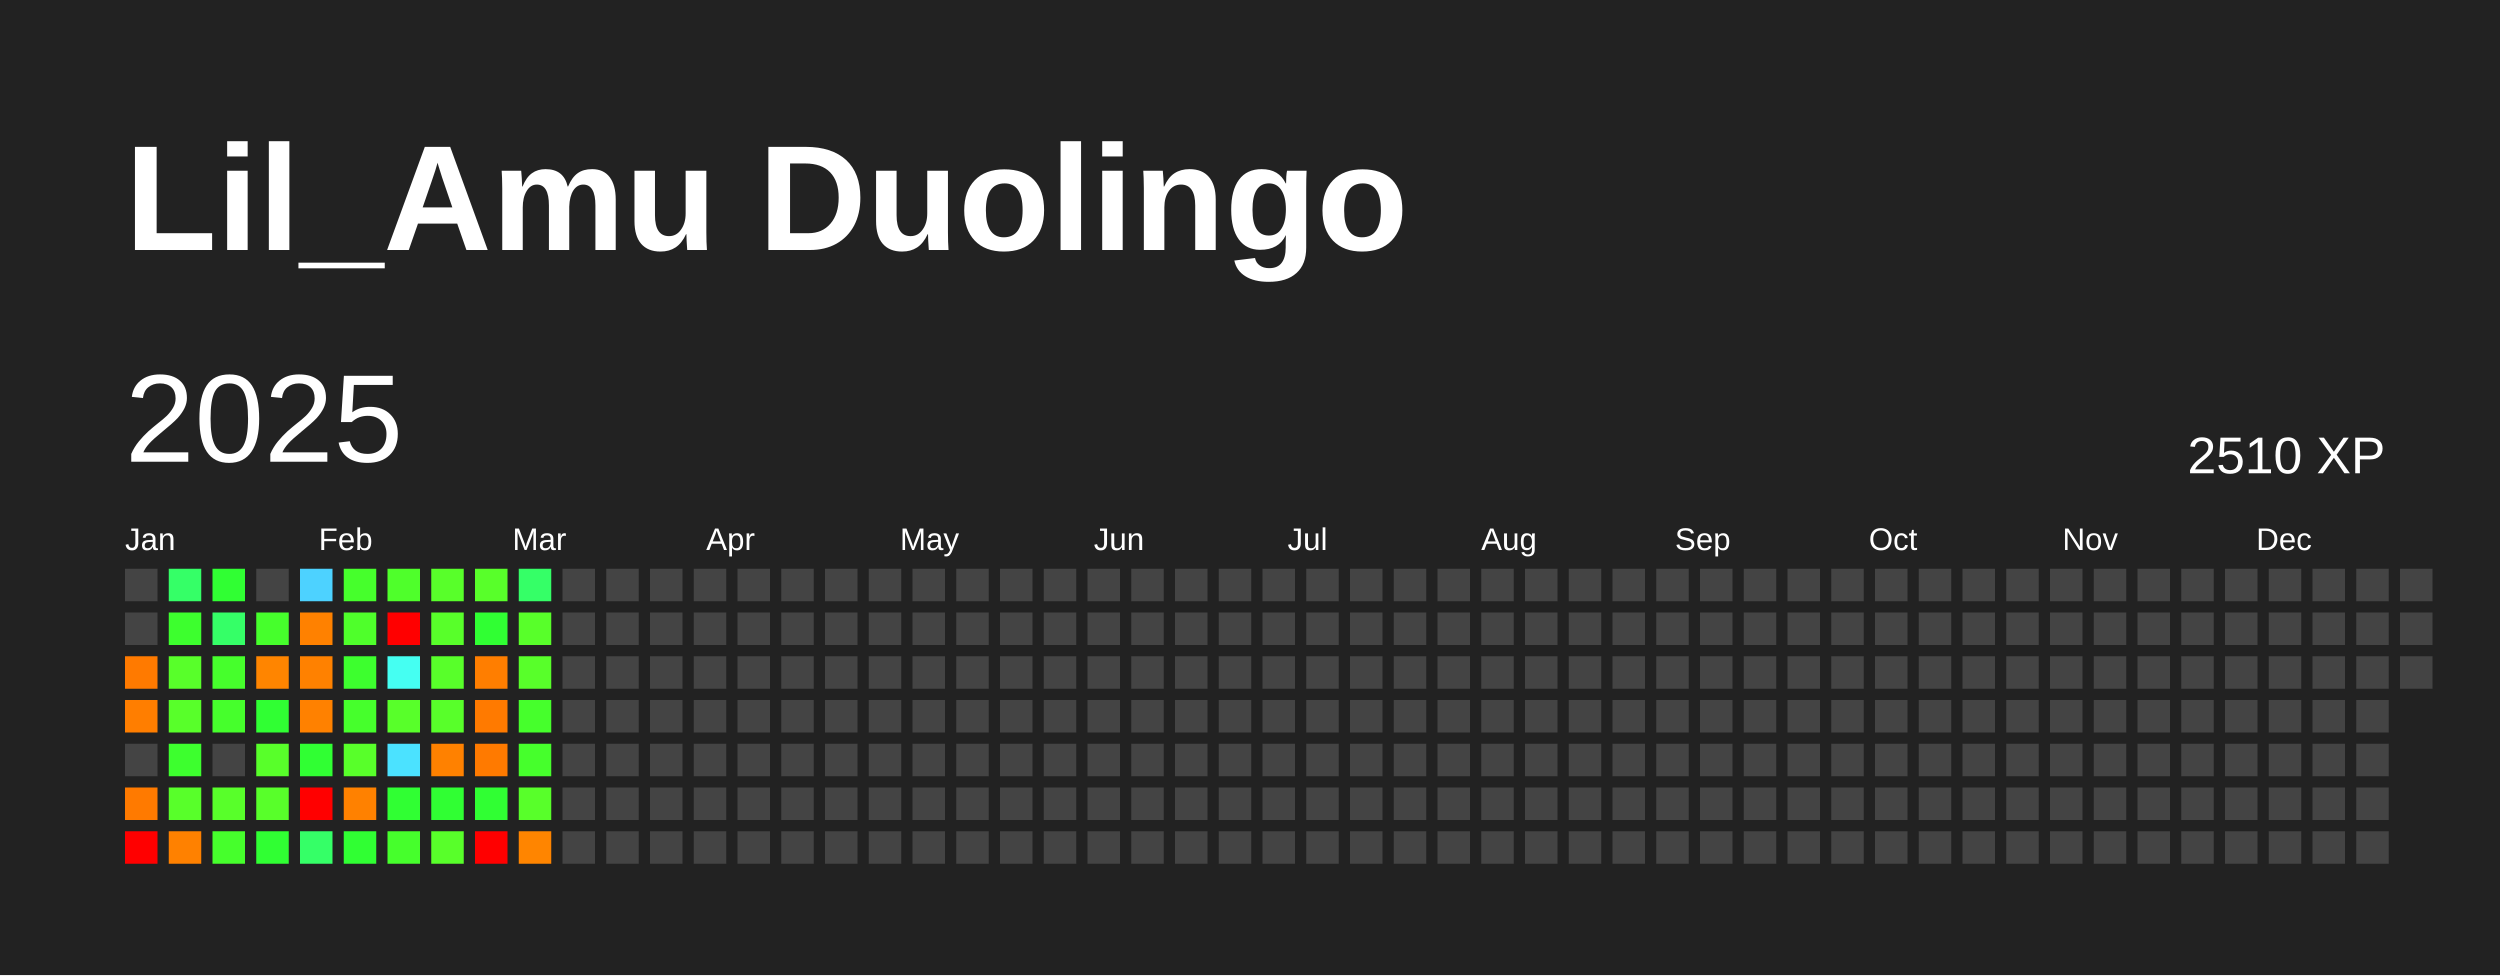
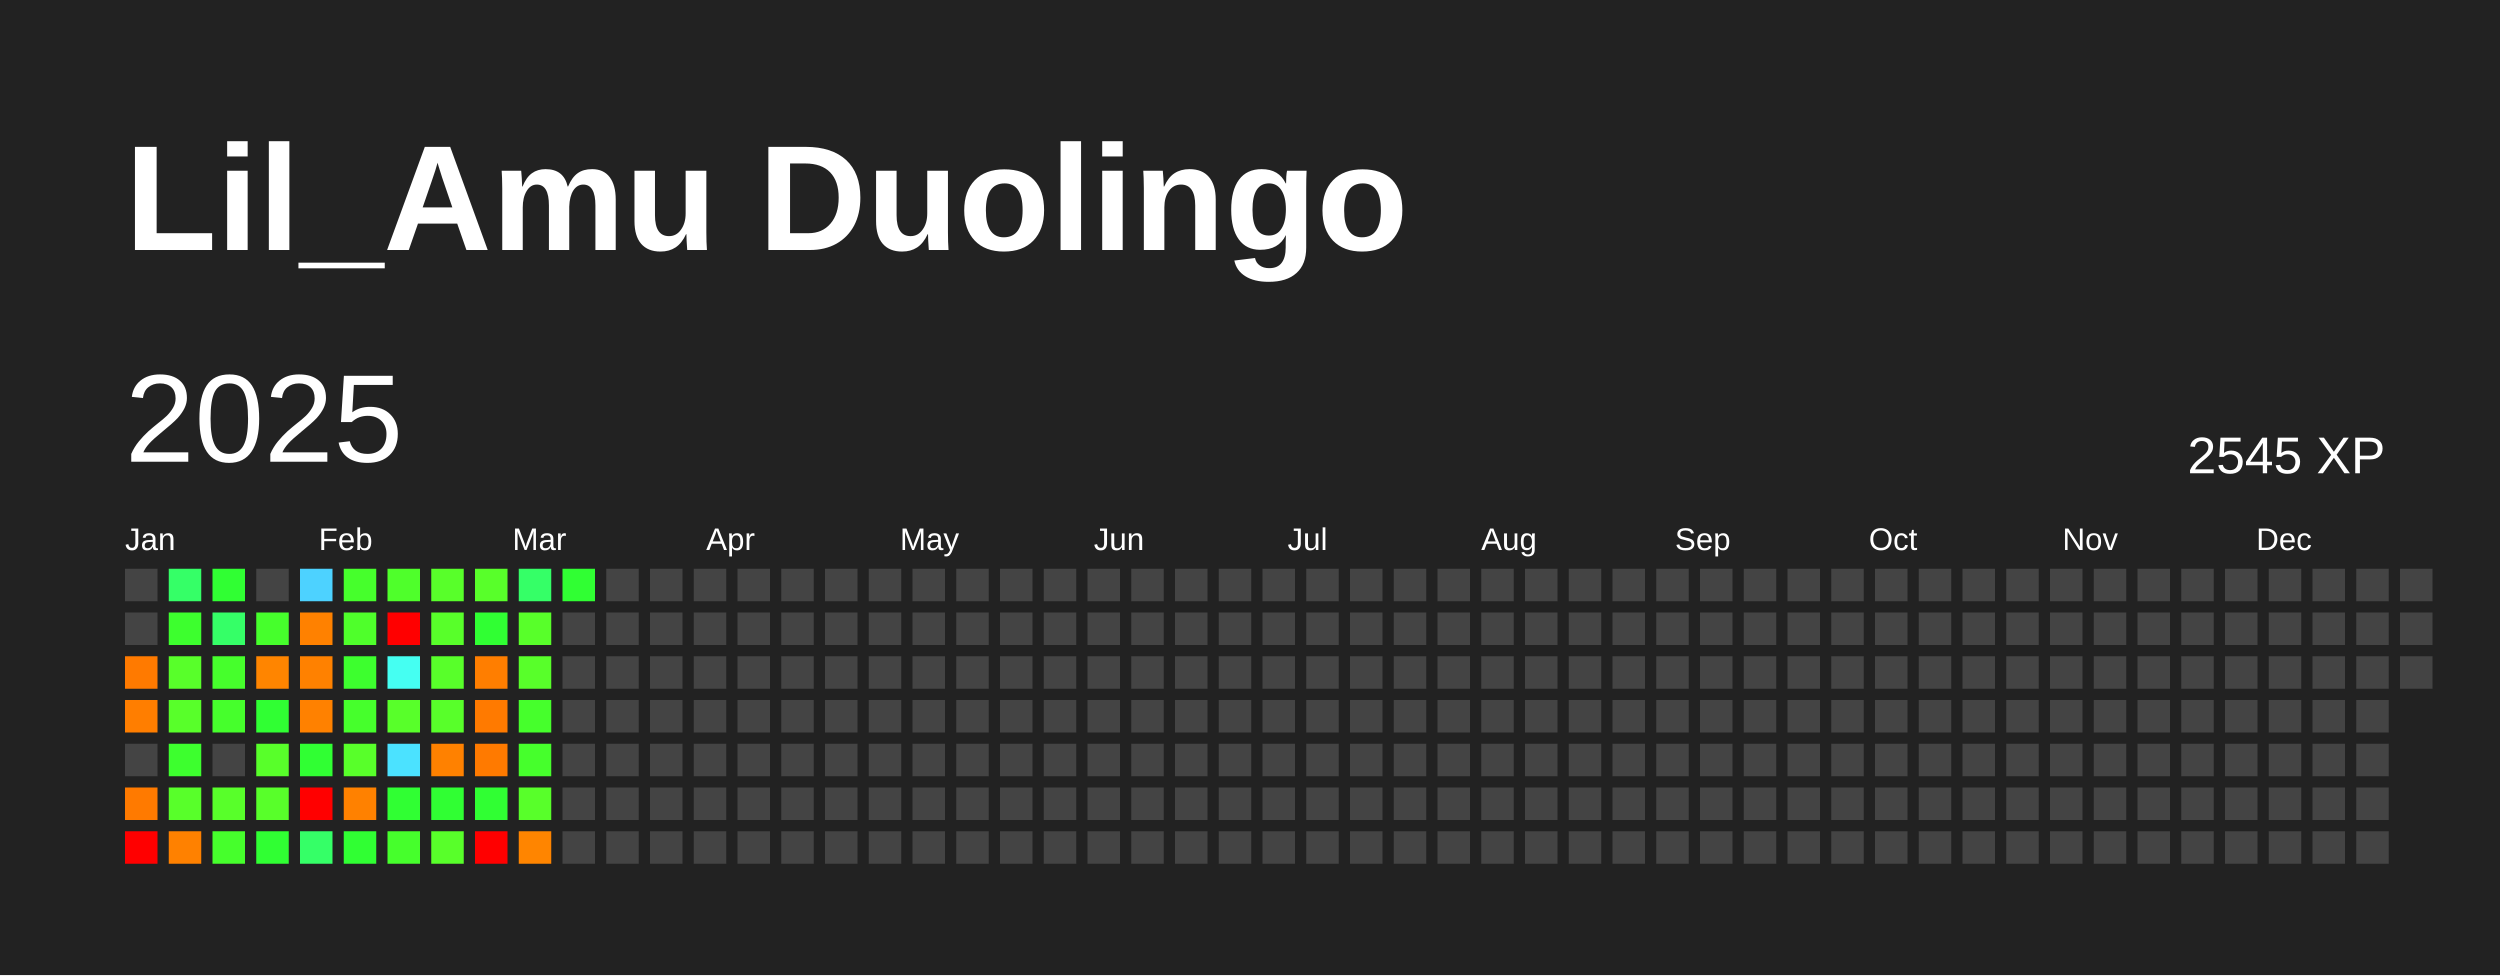
<svg xmlns="http://www.w3.org/2000/svg" baseProfile="full" height="78mm" version="1.1" viewBox="0,0,200,78" width="200mm">
  <defs />
  <rect fill="#222222" height="78" width="200" x="0" y="0" />
  <text fill="#FFFFFF" style="font-size:12px; font-family:Arial; font-weight:bold;" x="10" y="20">Lil_Amu Duolingo</text>
  <text dominant-baseline="hanging" fill="#FFFFFF" style="font-size:10.0px; font-family:Arial;" x="10" y="30">2025</text>
-   <text dominant-baseline="hanging" fill="#FFFFFF" style="font-size:4.125px; font-family:Arial;" x="175" y="35">2510 XP</text>
+   <text dominant-baseline="hanging" fill="#FFFFFF" style="font-size:4.125px; font-family:Arial;" x="175" y="35">2545 XP</text>
  <text fill="#FFFFFF" style="font-size:2.5px; font-family:Arial" x="10.0" y="44">Jan</text>
  <text fill="#FFFFFF" style="font-size:2.5px; font-family:Arial" x="25.5" y="44">Feb</text>
  <text fill="#FFFFFF" style="font-size:2.5px; font-family:Arial" x="41.0" y="44">Mar</text>
  <text fill="#FFFFFF" style="font-size:2.5px; font-family:Arial" x="56.5" y="44">Apr</text>
  <text fill="#FFFFFF" style="font-size:2.5px; font-family:Arial" x="72.0" y="44">May</text>
  <text fill="#FFFFFF" style="font-size:2.5px; font-family:Arial" x="87.5" y="44">Jun</text>
  <text fill="#FFFFFF" style="font-size:2.5px; font-family:Arial" x="103.0" y="44">Jul</text>
  <text fill="#FFFFFF" style="font-size:2.5px; font-family:Arial" x="118.5" y="44">Aug</text>
  <text fill="#FFFFFF" style="font-size:2.5px; font-family:Arial" x="134.0" y="44">Sep</text>
  <text fill="#FFFFFF" style="font-size:2.5px; font-family:Arial" x="149.5" y="44">Oct</text>
  <text fill="#FFFFFF" style="font-size:2.5px; font-family:Arial" x="165.0" y="44">Nov</text>
  <text fill="#FFFFFF" style="font-size:2.5px; font-family:Arial" x="180.5" y="44">Dec</text>
  <rect fill="#444444" height="2.6" width="2.6" x="10.0" y="45.5" />
  <rect fill="#444444" height="2.6" width="2.6" x="10.0" y="49.0" />
  <rect fill="#ff7a00" height="2.6" width="2.6" x="10.0" y="52.5" />
  <rect fill="#ff7e00" height="2.6" width="2.6" x="10.0" y="56.0" />
  <rect fill="#444444" height="2.6" width="2.6" x="10.0" y="59.5" />
  <rect fill="#ff7a00" height="2.6" width="2.6" x="10.0" y="63.0" />
  <rect fill="red" height="2.6" width="2.6" x="10.0" y="66.5" />
  <rect fill="#35ff67" height="2.6" width="2.6" x="13.5" y="45.5" />
  <rect fill="#3dff2e" height="2.6" width="2.6" x="13.5" y="49.0" />
  <rect fill="#58ff2a" height="2.6" width="2.6" x="13.5" y="52.5" />
  <rect fill="#58ff2a" height="2.6" width="2.6" x="13.5" y="56.0" />
  <rect fill="#3dff2e" height="2.6" width="2.6" x="13.5" y="59.5" />
  <rect fill="#58ff2a" height="2.6" width="2.6" x="13.5" y="63.0" />
  <rect fill="#ff8100" height="2.6" width="2.6" x="13.5" y="66.5" />
  <rect fill="#30ff33" height="2.6" width="2.6" x="17.0" y="45.5" />
  <rect fill="#35ff67" height="2.6" width="2.6" x="17.0" y="49.0" />
  <rect fill="#46ff2c" height="2.6" width="2.6" x="17.0" y="52.5" />
  <rect fill="#46ff2c" height="2.6" width="2.6" x="17.0" y="56.0" />
  <rect fill="#444444" height="2.6" width="2.6" x="17.0" y="59.5" />
  <rect fill="#58ff2a" height="2.6" width="2.6" x="17.0" y="63.0" />
  <rect fill="#46ff2c" height="2.6" width="2.6" x="17.0" y="66.5" />
  <rect fill="#444444" height="2.6" width="2.6" x="20.5" y="45.5" />
  <rect fill="#46ff2c" height="2.6" width="2.6" x="20.5" y="49.0" />
  <rect fill="#ff8500" height="2.6" width="2.6" x="20.5" y="52.5" />
  <rect fill="#30ff33" height="2.6" width="2.6" x="20.5" y="56.0" />
  <rect fill="#58ff2a" height="2.6" width="2.6" x="20.5" y="59.5" />
  <rect fill="#58ff2a" height="2.6" width="2.6" x="20.5" y="63.0" />
  <rect fill="#30ff33" height="2.6" width="2.6" x="20.5" y="66.5" />
  <rect fill="#4dd2ff" height="2.6" width="2.6" x="24.0" y="45.5" />
  <rect fill="#ff8100" height="2.6" width="2.6" x="24.0" y="49.0" />
  <rect fill="#ff8100" height="2.6" width="2.6" x="24.0" y="52.5" />
  <rect fill="#ff8100" height="2.6" width="2.6" x="24.0" y="56.0" />
  <rect fill="#30ff33" height="2.6" width="2.6" x="24.0" y="59.5" />
  <rect fill="red" height="2.6" width="2.6" x="24.0" y="63.0" />
  <rect fill="#35ff67" height="2.6" width="2.6" x="24.0" y="66.5" />
  <rect fill="#46ff2c" height="2.6" width="2.6" x="27.5" y="45.5" />
  <rect fill="#4fff2b" height="2.6" width="2.6" x="27.5" y="49.0" />
  <rect fill="#3dff2e" height="2.6" width="2.6" x="27.5" y="52.5" />
  <rect fill="#46ff2c" height="2.6" width="2.6" x="27.5" y="56.0" />
  <rect fill="#58ff2a" height="2.6" width="2.6" x="27.5" y="59.5" />
  <rect fill="#ff8100" height="2.6" width="2.6" x="27.5" y="63.0" />
  <rect fill="#30ff33" height="2.6" width="2.6" x="27.5" y="66.5" />
  <rect fill="#4fff2b" height="2.6" width="2.6" x="31.0" y="45.5" />
  <rect fill="red" height="2.6" width="2.6" x="31.0" y="49.0" />
  <rect fill="#45fff2" height="2.6" width="2.6" x="31.0" y="52.5" />
  <rect fill="#58ff2a" height="2.6" width="2.6" x="31.0" y="56.0" />
  <rect fill="#4be2ff" height="2.6" width="2.6" x="31.0" y="59.5" />
  <rect fill="#30ff33" height="2.6" width="2.6" x="31.0" y="63.0" />
  <rect fill="#46ff2c" height="2.6" width="2.6" x="31.0" y="66.5" />
  <rect fill="#58ff2a" height="2.6" width="2.6" x="34.5" y="45.5" />
  <rect fill="#58ff2a" height="2.6" width="2.6" x="34.5" y="49.0" />
  <rect fill="#58ff2a" height="2.6" width="2.6" x="34.5" y="52.5" />
  <rect fill="#58ff2a" height="2.6" width="2.6" x="34.5" y="56.0" />
  <rect fill="#ff8100" height="2.6" width="2.6" x="34.5" y="59.5" />
  <rect fill="#30ff33" height="2.6" width="2.6" x="34.5" y="63.0" />
  <rect fill="#58ff2a" height="2.6" width="2.6" x="34.5" y="66.5" />
  <rect fill="#58ff2a" height="2.6" width="2.6" x="38.0" y="45.5" />
  <rect fill="#30ff33" height="2.6" width="2.6" x="38.0" y="49.0" />
  <rect fill="#ff7e00" height="2.6" width="2.6" x="38.0" y="52.5" />
  <rect fill="#ff7a00" height="2.6" width="2.6" x="38.0" y="56.0" />
  <rect fill="#ff7a00" height="2.6" width="2.6" x="38.0" y="59.5" />
  <rect fill="#30ff33" height="2.6" width="2.6" x="38.0" y="63.0" />
  <rect fill="red" height="2.6" width="2.6" x="38.0" y="66.5" />
  <rect fill="#35ff67" height="2.6" width="2.6" x="41.5" y="45.5" />
  <rect fill="#58ff2a" height="2.6" width="2.6" x="41.5" y="49.0" />
  <rect fill="#58ff2a" height="2.6" width="2.6" x="41.5" y="52.5" />
  <rect fill="#46ff2c" height="2.6" width="2.6" x="41.5" y="56.0" />
  <rect fill="#46ff2c" height="2.6" width="2.6" x="41.5" y="59.5" />
  <rect fill="#58ff2a" height="2.6" width="2.6" x="41.5" y="63.0" />
  <rect fill="#ff8500" height="2.6" width="2.6" x="41.5" y="66.5" />
-   <rect fill="#444444" height="2.6" width="2.6" x="45.0" y="45.5" />
+   <rect fill="#30ff33" height="2.6" width="2.6" x="45.0" y="45.5" />
  <rect fill="#444444" height="2.6" width="2.6" x="45.0" y="49.0" />
  <rect fill="#444444" height="2.6" width="2.6" x="45.0" y="52.5" />
  <rect fill="#444444" height="2.6" width="2.6" x="45.0" y="56.0" />
  <rect fill="#444444" height="2.6" width="2.6" x="45.0" y="59.5" />
  <rect fill="#444444" height="2.6" width="2.6" x="45.0" y="63.0" />
  <rect fill="#444444" height="2.6" width="2.6" x="45.0" y="66.5" />
  <rect fill="#444444" height="2.6" width="2.6" x="48.5" y="45.5" />
  <rect fill="#444444" height="2.6" width="2.6" x="48.5" y="49.0" />
  <rect fill="#444444" height="2.6" width="2.6" x="48.5" y="52.5" />
  <rect fill="#444444" height="2.6" width="2.6" x="48.5" y="56.0" />
  <rect fill="#444444" height="2.6" width="2.6" x="48.5" y="59.5" />
  <rect fill="#444444" height="2.6" width="2.6" x="48.5" y="63.0" />
  <rect fill="#444444" height="2.6" width="2.6" x="48.5" y="66.5" />
  <rect fill="#444444" height="2.6" width="2.6" x="52.0" y="45.5" />
  <rect fill="#444444" height="2.6" width="2.6" x="52.0" y="49.0" />
  <rect fill="#444444" height="2.6" width="2.6" x="52.0" y="52.5" />
  <rect fill="#444444" height="2.6" width="2.6" x="52.0" y="56.0" />
  <rect fill="#444444" height="2.6" width="2.6" x="52.0" y="59.5" />
  <rect fill="#444444" height="2.6" width="2.6" x="52.0" y="63.0" />
  <rect fill="#444444" height="2.6" width="2.6" x="52.0" y="66.5" />
  <rect fill="#444444" height="2.6" width="2.6" x="55.5" y="45.5" />
  <rect fill="#444444" height="2.6" width="2.6" x="55.5" y="49.0" />
  <rect fill="#444444" height="2.6" width="2.6" x="55.5" y="52.5" />
  <rect fill="#444444" height="2.6" width="2.6" x="55.5" y="56.0" />
  <rect fill="#444444" height="2.6" width="2.6" x="55.5" y="59.5" />
  <rect fill="#444444" height="2.6" width="2.6" x="55.5" y="63.0" />
  <rect fill="#444444" height="2.6" width="2.6" x="55.5" y="66.5" />
  <rect fill="#444444" height="2.6" width="2.6" x="59.0" y="45.5" />
  <rect fill="#444444" height="2.6" width="2.6" x="59.0" y="49.0" />
  <rect fill="#444444" height="2.6" width="2.6" x="59.0" y="52.5" />
  <rect fill="#444444" height="2.6" width="2.6" x="59.0" y="56.0" />
  <rect fill="#444444" height="2.6" width="2.6" x="59.0" y="59.5" />
  <rect fill="#444444" height="2.6" width="2.6" x="59.0" y="63.0" />
  <rect fill="#444444" height="2.6" width="2.6" x="59.0" y="66.5" />
  <rect fill="#444444" height="2.6" width="2.6" x="62.5" y="45.5" />
  <rect fill="#444444" height="2.6" width="2.6" x="62.5" y="49.0" />
  <rect fill="#444444" height="2.6" width="2.6" x="62.5" y="52.5" />
  <rect fill="#444444" height="2.6" width="2.6" x="62.5" y="56.0" />
  <rect fill="#444444" height="2.6" width="2.6" x="62.5" y="59.5" />
  <rect fill="#444444" height="2.6" width="2.6" x="62.5" y="63.0" />
  <rect fill="#444444" height="2.6" width="2.6" x="62.5" y="66.5" />
  <rect fill="#444444" height="2.6" width="2.6" x="66.0" y="45.5" />
  <rect fill="#444444" height="2.6" width="2.6" x="66.0" y="49.0" />
  <rect fill="#444444" height="2.6" width="2.6" x="66.0" y="52.5" />
  <rect fill="#444444" height="2.6" width="2.6" x="66.0" y="56.0" />
  <rect fill="#444444" height="2.6" width="2.6" x="66.0" y="59.5" />
  <rect fill="#444444" height="2.6" width="2.6" x="66.0" y="63.0" />
  <rect fill="#444444" height="2.6" width="2.6" x="66.0" y="66.5" />
  <rect fill="#444444" height="2.6" width="2.6" x="69.5" y="45.5" />
  <rect fill="#444444" height="2.6" width="2.6" x="69.5" y="49.0" />
  <rect fill="#444444" height="2.6" width="2.6" x="69.5" y="52.5" />
  <rect fill="#444444" height="2.6" width="2.6" x="69.5" y="56.0" />
  <rect fill="#444444" height="2.6" width="2.6" x="69.5" y="59.5" />
  <rect fill="#444444" height="2.6" width="2.6" x="69.5" y="63.0" />
  <rect fill="#444444" height="2.6" width="2.6" x="69.5" y="66.5" />
  <rect fill="#444444" height="2.6" width="2.6" x="73.0" y="45.5" />
  <rect fill="#444444" height="2.6" width="2.6" x="73.0" y="49.0" />
  <rect fill="#444444" height="2.6" width="2.6" x="73.0" y="52.5" />
  <rect fill="#444444" height="2.6" width="2.6" x="73.0" y="56.0" />
  <rect fill="#444444" height="2.6" width="2.6" x="73.0" y="59.5" />
  <rect fill="#444444" height="2.6" width="2.6" x="73.0" y="63.0" />
  <rect fill="#444444" height="2.6" width="2.6" x="73.0" y="66.5" />
  <rect fill="#444444" height="2.6" width="2.6" x="76.5" y="45.5" />
  <rect fill="#444444" height="2.6" width="2.6" x="76.5" y="49.0" />
  <rect fill="#444444" height="2.6" width="2.6" x="76.5" y="52.5" />
  <rect fill="#444444" height="2.6" width="2.6" x="76.5" y="56.0" />
  <rect fill="#444444" height="2.6" width="2.6" x="76.5" y="59.5" />
  <rect fill="#444444" height="2.6" width="2.6" x="76.5" y="63.0" />
  <rect fill="#444444" height="2.6" width="2.6" x="76.5" y="66.5" />
  <rect fill="#444444" height="2.6" width="2.6" x="80.0" y="45.5" />
  <rect fill="#444444" height="2.6" width="2.6" x="80.0" y="49.0" />
  <rect fill="#444444" height="2.6" width="2.6" x="80.0" y="52.5" />
  <rect fill="#444444" height="2.6" width="2.6" x="80.0" y="56.0" />
  <rect fill="#444444" height="2.6" width="2.6" x="80.0" y="59.5" />
  <rect fill="#444444" height="2.6" width="2.6" x="80.0" y="63.0" />
  <rect fill="#444444" height="2.6" width="2.6" x="80.0" y="66.5" />
  <rect fill="#444444" height="2.6" width="2.6" x="83.5" y="45.5" />
  <rect fill="#444444" height="2.6" width="2.6" x="83.5" y="49.0" />
  <rect fill="#444444" height="2.6" width="2.6" x="83.5" y="52.5" />
  <rect fill="#444444" height="2.6" width="2.6" x="83.5" y="56.0" />
  <rect fill="#444444" height="2.6" width="2.6" x="83.5" y="59.5" />
  <rect fill="#444444" height="2.6" width="2.6" x="83.5" y="63.0" />
  <rect fill="#444444" height="2.6" width="2.6" x="83.5" y="66.5" />
  <rect fill="#444444" height="2.6" width="2.6" x="87.0" y="45.5" />
  <rect fill="#444444" height="2.6" width="2.6" x="87.0" y="49.0" />
  <rect fill="#444444" height="2.6" width="2.6" x="87.0" y="52.5" />
  <rect fill="#444444" height="2.6" width="2.6" x="87.0" y="56.0" />
  <rect fill="#444444" height="2.6" width="2.6" x="87.0" y="59.5" />
  <rect fill="#444444" height="2.6" width="2.6" x="87.0" y="63.0" />
  <rect fill="#444444" height="2.6" width="2.6" x="87.0" y="66.5" />
  <rect fill="#444444" height="2.6" width="2.6" x="90.5" y="45.5" />
  <rect fill="#444444" height="2.6" width="2.6" x="90.5" y="49.0" />
  <rect fill="#444444" height="2.6" width="2.6" x="90.5" y="52.5" />
  <rect fill="#444444" height="2.6" width="2.6" x="90.5" y="56.0" />
  <rect fill="#444444" height="2.6" width="2.6" x="90.5" y="59.5" />
  <rect fill="#444444" height="2.6" width="2.6" x="90.5" y="63.0" />
  <rect fill="#444444" height="2.6" width="2.6" x="90.5" y="66.5" />
  <rect fill="#444444" height="2.6" width="2.6" x="94.0" y="45.5" />
  <rect fill="#444444" height="2.6" width="2.6" x="94.0" y="49.0" />
  <rect fill="#444444" height="2.6" width="2.6" x="94.0" y="52.5" />
  <rect fill="#444444" height="2.6" width="2.6" x="94.0" y="56.0" />
  <rect fill="#444444" height="2.6" width="2.6" x="94.0" y="59.5" />
  <rect fill="#444444" height="2.6" width="2.6" x="94.0" y="63.0" />
  <rect fill="#444444" height="2.6" width="2.6" x="94.0" y="66.5" />
  <rect fill="#444444" height="2.6" width="2.6" x="97.5" y="45.5" />
  <rect fill="#444444" height="2.6" width="2.6" x="97.5" y="49.0" />
  <rect fill="#444444" height="2.6" width="2.6" x="97.5" y="52.5" />
  <rect fill="#444444" height="2.6" width="2.6" x="97.5" y="56.0" />
  <rect fill="#444444" height="2.6" width="2.6" x="97.5" y="59.5" />
  <rect fill="#444444" height="2.6" width="2.6" x="97.5" y="63.0" />
  <rect fill="#444444" height="2.6" width="2.6" x="97.5" y="66.5" />
  <rect fill="#444444" height="2.6" width="2.6" x="101.0" y="45.5" />
  <rect fill="#444444" height="2.6" width="2.6" x="101.0" y="49.0" />
  <rect fill="#444444" height="2.6" width="2.6" x="101.0" y="52.5" />
  <rect fill="#444444" height="2.6" width="2.6" x="101.0" y="56.0" />
  <rect fill="#444444" height="2.6" width="2.6" x="101.0" y="59.5" />
  <rect fill="#444444" height="2.6" width="2.6" x="101.0" y="63.0" />
  <rect fill="#444444" height="2.6" width="2.6" x="101.0" y="66.5" />
  <rect fill="#444444" height="2.6" width="2.6" x="104.5" y="45.5" />
  <rect fill="#444444" height="2.6" width="2.6" x="104.5" y="49.0" />
  <rect fill="#444444" height="2.6" width="2.6" x="104.5" y="52.5" />
  <rect fill="#444444" height="2.6" width="2.6" x="104.5" y="56.0" />
  <rect fill="#444444" height="2.6" width="2.6" x="104.5" y="59.5" />
  <rect fill="#444444" height="2.6" width="2.6" x="104.5" y="63.0" />
  <rect fill="#444444" height="2.6" width="2.6" x="104.5" y="66.5" />
  <rect fill="#444444" height="2.6" width="2.6" x="108.0" y="45.5" />
  <rect fill="#444444" height="2.6" width="2.6" x="108.0" y="49.0" />
  <rect fill="#444444" height="2.6" width="2.6" x="108.0" y="52.5" />
  <rect fill="#444444" height="2.6" width="2.6" x="108.0" y="56.0" />
  <rect fill="#444444" height="2.6" width="2.6" x="108.0" y="59.5" />
  <rect fill="#444444" height="2.6" width="2.6" x="108.0" y="63.0" />
  <rect fill="#444444" height="2.6" width="2.6" x="108.0" y="66.5" />
  <rect fill="#444444" height="2.6" width="2.6" x="111.5" y="45.5" />
  <rect fill="#444444" height="2.6" width="2.6" x="111.5" y="49.0" />
  <rect fill="#444444" height="2.6" width="2.6" x="111.5" y="52.5" />
  <rect fill="#444444" height="2.6" width="2.6" x="111.5" y="56.0" />
  <rect fill="#444444" height="2.6" width="2.6" x="111.5" y="59.5" />
  <rect fill="#444444" height="2.6" width="2.6" x="111.5" y="63.0" />
  <rect fill="#444444" height="2.6" width="2.6" x="111.5" y="66.5" />
  <rect fill="#444444" height="2.6" width="2.6" x="115.0" y="45.5" />
  <rect fill="#444444" height="2.6" width="2.6" x="115.0" y="49.0" />
  <rect fill="#444444" height="2.6" width="2.6" x="115.0" y="52.5" />
  <rect fill="#444444" height="2.6" width="2.6" x="115.0" y="56.0" />
  <rect fill="#444444" height="2.6" width="2.6" x="115.0" y="59.5" />
  <rect fill="#444444" height="2.6" width="2.6" x="115.0" y="63.0" />
  <rect fill="#444444" height="2.6" width="2.6" x="115.0" y="66.5" />
  <rect fill="#444444" height="2.6" width="2.6" x="118.5" y="45.5" />
  <rect fill="#444444" height="2.6" width="2.6" x="118.5" y="49.0" />
  <rect fill="#444444" height="2.6" width="2.6" x="118.5" y="52.5" />
  <rect fill="#444444" height="2.6" width="2.6" x="118.5" y="56.0" />
  <rect fill="#444444" height="2.6" width="2.6" x="118.5" y="59.5" />
  <rect fill="#444444" height="2.6" width="2.6" x="118.5" y="63.0" />
  <rect fill="#444444" height="2.6" width="2.6" x="118.5" y="66.5" />
  <rect fill="#444444" height="2.6" width="2.6" x="122.0" y="45.5" />
  <rect fill="#444444" height="2.6" width="2.6" x="122.0" y="49.0" />
  <rect fill="#444444" height="2.6" width="2.6" x="122.0" y="52.5" />
  <rect fill="#444444" height="2.6" width="2.6" x="122.0" y="56.0" />
  <rect fill="#444444" height="2.6" width="2.6" x="122.0" y="59.5" />
  <rect fill="#444444" height="2.6" width="2.6" x="122.0" y="63.0" />
  <rect fill="#444444" height="2.6" width="2.6" x="122.0" y="66.5" />
  <rect fill="#444444" height="2.6" width="2.6" x="125.5" y="45.5" />
  <rect fill="#444444" height="2.6" width="2.6" x="125.5" y="49.0" />
  <rect fill="#444444" height="2.6" width="2.6" x="125.5" y="52.5" />
  <rect fill="#444444" height="2.6" width="2.6" x="125.5" y="56.0" />
  <rect fill="#444444" height="2.6" width="2.6" x="125.5" y="59.5" />
  <rect fill="#444444" height="2.6" width="2.6" x="125.5" y="63.0" />
  <rect fill="#444444" height="2.6" width="2.6" x="125.5" y="66.5" />
  <rect fill="#444444" height="2.6" width="2.6" x="129.0" y="45.5" />
  <rect fill="#444444" height="2.6" width="2.6" x="129.0" y="49.0" />
  <rect fill="#444444" height="2.6" width="2.6" x="129.0" y="52.5" />
  <rect fill="#444444" height="2.6" width="2.6" x="129.0" y="56.0" />
  <rect fill="#444444" height="2.6" width="2.6" x="129.0" y="59.5" />
  <rect fill="#444444" height="2.6" width="2.6" x="129.0" y="63.0" />
  <rect fill="#444444" height="2.6" width="2.6" x="129.0" y="66.5" />
  <rect fill="#444444" height="2.6" width="2.6" x="132.5" y="45.5" />
  <rect fill="#444444" height="2.6" width="2.6" x="132.5" y="49.0" />
  <rect fill="#444444" height="2.6" width="2.6" x="132.5" y="52.5" />
  <rect fill="#444444" height="2.6" width="2.6" x="132.5" y="56.0" />
  <rect fill="#444444" height="2.6" width="2.6" x="132.5" y="59.5" />
  <rect fill="#444444" height="2.6" width="2.6" x="132.5" y="63.0" />
  <rect fill="#444444" height="2.6" width="2.6" x="132.5" y="66.5" />
  <rect fill="#444444" height="2.6" width="2.6" x="136.0" y="45.5" />
  <rect fill="#444444" height="2.6" width="2.6" x="136.0" y="49.0" />
  <rect fill="#444444" height="2.6" width="2.6" x="136.0" y="52.5" />
  <rect fill="#444444" height="2.6" width="2.6" x="136.0" y="56.0" />
  <rect fill="#444444" height="2.6" width="2.6" x="136.0" y="59.5" />
  <rect fill="#444444" height="2.6" width="2.6" x="136.0" y="63.0" />
  <rect fill="#444444" height="2.6" width="2.6" x="136.0" y="66.5" />
  <rect fill="#444444" height="2.6" width="2.6" x="139.5" y="45.5" />
  <rect fill="#444444" height="2.6" width="2.6" x="139.5" y="49.0" />
  <rect fill="#444444" height="2.6" width="2.6" x="139.5" y="52.5" />
  <rect fill="#444444" height="2.6" width="2.6" x="139.5" y="56.0" />
  <rect fill="#444444" height="2.6" width="2.6" x="139.5" y="59.5" />
  <rect fill="#444444" height="2.6" width="2.6" x="139.5" y="63.0" />
  <rect fill="#444444" height="2.6" width="2.6" x="139.5" y="66.5" />
  <rect fill="#444444" height="2.6" width="2.6" x="143.0" y="45.5" />
  <rect fill="#444444" height="2.6" width="2.6" x="143.0" y="49.0" />
  <rect fill="#444444" height="2.6" width="2.6" x="143.0" y="52.5" />
  <rect fill="#444444" height="2.6" width="2.6" x="143.0" y="56.0" />
  <rect fill="#444444" height="2.6" width="2.6" x="143.0" y="59.5" />
  <rect fill="#444444" height="2.6" width="2.6" x="143.0" y="63.0" />
  <rect fill="#444444" height="2.6" width="2.6" x="143.0" y="66.5" />
  <rect fill="#444444" height="2.6" width="2.6" x="146.5" y="45.5" />
  <rect fill="#444444" height="2.6" width="2.6" x="146.5" y="49.0" />
  <rect fill="#444444" height="2.6" width="2.6" x="146.5" y="52.5" />
  <rect fill="#444444" height="2.6" width="2.6" x="146.5" y="56.0" />
  <rect fill="#444444" height="2.6" width="2.6" x="146.5" y="59.5" />
  <rect fill="#444444" height="2.6" width="2.6" x="146.5" y="63.0" />
  <rect fill="#444444" height="2.6" width="2.6" x="146.5" y="66.5" />
  <rect fill="#444444" height="2.6" width="2.6" x="150.0" y="45.5" />
  <rect fill="#444444" height="2.6" width="2.6" x="150.0" y="49.0" />
  <rect fill="#444444" height="2.6" width="2.6" x="150.0" y="52.5" />
  <rect fill="#444444" height="2.6" width="2.6" x="150.0" y="56.0" />
  <rect fill="#444444" height="2.6" width="2.6" x="150.0" y="59.5" />
  <rect fill="#444444" height="2.6" width="2.6" x="150.0" y="63.0" />
  <rect fill="#444444" height="2.6" width="2.6" x="150.0" y="66.5" />
  <rect fill="#444444" height="2.6" width="2.6" x="153.5" y="45.5" />
  <rect fill="#444444" height="2.6" width="2.6" x="153.5" y="49.0" />
  <rect fill="#444444" height="2.6" width="2.6" x="153.5" y="52.5" />
  <rect fill="#444444" height="2.6" width="2.6" x="153.5" y="56.0" />
  <rect fill="#444444" height="2.6" width="2.6" x="153.5" y="59.5" />
  <rect fill="#444444" height="2.6" width="2.6" x="153.5" y="63.0" />
  <rect fill="#444444" height="2.6" width="2.6" x="153.5" y="66.5" />
  <rect fill="#444444" height="2.6" width="2.6" x="157.0" y="45.5" />
  <rect fill="#444444" height="2.6" width="2.6" x="157.0" y="49.0" />
  <rect fill="#444444" height="2.6" width="2.6" x="157.0" y="52.5" />
  <rect fill="#444444" height="2.6" width="2.6" x="157.0" y="56.0" />
  <rect fill="#444444" height="2.6" width="2.6" x="157.0" y="59.5" />
  <rect fill="#444444" height="2.6" width="2.6" x="157.0" y="63.0" />
  <rect fill="#444444" height="2.6" width="2.6" x="157.0" y="66.5" />
  <rect fill="#444444" height="2.6" width="2.6" x="160.5" y="45.5" />
  <rect fill="#444444" height="2.6" width="2.6" x="160.5" y="49.0" />
  <rect fill="#444444" height="2.6" width="2.6" x="160.5" y="52.5" />
  <rect fill="#444444" height="2.6" width="2.6" x="160.5" y="56.0" />
  <rect fill="#444444" height="2.6" width="2.6" x="160.5" y="59.5" />
  <rect fill="#444444" height="2.6" width="2.6" x="160.5" y="63.0" />
  <rect fill="#444444" height="2.6" width="2.6" x="160.5" y="66.5" />
  <rect fill="#444444" height="2.6" width="2.6" x="164.0" y="45.5" />
  <rect fill="#444444" height="2.6" width="2.6" x="164.0" y="49.0" />
  <rect fill="#444444" height="2.6" width="2.6" x="164.0" y="52.5" />
  <rect fill="#444444" height="2.6" width="2.6" x="164.0" y="56.0" />
  <rect fill="#444444" height="2.6" width="2.6" x="164.0" y="59.5" />
  <rect fill="#444444" height="2.6" width="2.6" x="164.0" y="63.0" />
  <rect fill="#444444" height="2.6" width="2.6" x="164.0" y="66.5" />
  <rect fill="#444444" height="2.6" width="2.6" x="167.5" y="45.5" />
  <rect fill="#444444" height="2.6" width="2.6" x="167.5" y="49.0" />
  <rect fill="#444444" height="2.6" width="2.6" x="167.5" y="52.5" />
  <rect fill="#444444" height="2.6" width="2.6" x="167.5" y="56.0" />
  <rect fill="#444444" height="2.6" width="2.6" x="167.5" y="59.5" />
  <rect fill="#444444" height="2.6" width="2.6" x="167.5" y="63.0" />
  <rect fill="#444444" height="2.6" width="2.6" x="167.5" y="66.5" />
  <rect fill="#444444" height="2.6" width="2.6" x="171.0" y="45.5" />
  <rect fill="#444444" height="2.6" width="2.6" x="171.0" y="49.0" />
  <rect fill="#444444" height="2.6" width="2.6" x="171.0" y="52.5" />
  <rect fill="#444444" height="2.6" width="2.6" x="171.0" y="56.0" />
  <rect fill="#444444" height="2.6" width="2.6" x="171.0" y="59.5" />
  <rect fill="#444444" height="2.6" width="2.6" x="171.0" y="63.0" />
  <rect fill="#444444" height="2.6" width="2.6" x="171.0" y="66.5" />
  <rect fill="#444444" height="2.6" width="2.6" x="174.5" y="45.5" />
  <rect fill="#444444" height="2.6" width="2.6" x="174.5" y="49.0" />
  <rect fill="#444444" height="2.6" width="2.6" x="174.5" y="52.5" />
  <rect fill="#444444" height="2.6" width="2.6" x="174.5" y="56.0" />
  <rect fill="#444444" height="2.6" width="2.6" x="174.5" y="59.5" />
  <rect fill="#444444" height="2.6" width="2.6" x="174.5" y="63.0" />
  <rect fill="#444444" height="2.6" width="2.6" x="174.5" y="66.5" />
  <rect fill="#444444" height="2.6" width="2.6" x="178.0" y="45.5" />
  <rect fill="#444444" height="2.6" width="2.6" x="178.0" y="49.0" />
  <rect fill="#444444" height="2.6" width="2.6" x="178.0" y="52.5" />
  <rect fill="#444444" height="2.6" width="2.6" x="178.0" y="56.0" />
  <rect fill="#444444" height="2.6" width="2.6" x="178.0" y="59.5" />
  <rect fill="#444444" height="2.6" width="2.6" x="178.0" y="63.0" />
  <rect fill="#444444" height="2.6" width="2.6" x="178.0" y="66.5" />
  <rect fill="#444444" height="2.6" width="2.6" x="181.5" y="45.5" />
  <rect fill="#444444" height="2.6" width="2.6" x="181.5" y="49.0" />
  <rect fill="#444444" height="2.6" width="2.6" x="181.5" y="52.5" />
  <rect fill="#444444" height="2.6" width="2.6" x="181.5" y="56.0" />
  <rect fill="#444444" height="2.6" width="2.6" x="181.5" y="59.5" />
  <rect fill="#444444" height="2.6" width="2.6" x="181.5" y="63.0" />
  <rect fill="#444444" height="2.6" width="2.6" x="181.5" y="66.5" />
  <rect fill="#444444" height="2.6" width="2.6" x="185.0" y="45.5" />
  <rect fill="#444444" height="2.6" width="2.6" x="185.0" y="49.0" />
  <rect fill="#444444" height="2.6" width="2.6" x="185.0" y="52.5" />
  <rect fill="#444444" height="2.6" width="2.6" x="185.0" y="56.0" />
  <rect fill="#444444" height="2.6" width="2.6" x="185.0" y="59.5" />
  <rect fill="#444444" height="2.6" width="2.6" x="185.0" y="63.0" />
  <rect fill="#444444" height="2.6" width="2.6" x="185.0" y="66.5" />
  <rect fill="#444444" height="2.6" width="2.6" x="188.5" y="45.5" />
  <rect fill="#444444" height="2.6" width="2.6" x="188.5" y="49.0" />
  <rect fill="#444444" height="2.6" width="2.6" x="188.5" y="52.5" />
  <rect fill="#444444" height="2.6" width="2.6" x="188.5" y="56.0" />
  <rect fill="#444444" height="2.6" width="2.6" x="188.5" y="59.5" />
  <rect fill="#444444" height="2.6" width="2.6" x="188.5" y="63.0" />
  <rect fill="#444444" height="2.6" width="2.6" x="188.5" y="66.5" />
  <rect fill="#444444" height="2.6" width="2.6" x="192.0" y="45.5" />
  <rect fill="#444444" height="2.6" width="2.6" x="192.0" y="49.0" />
  <rect fill="#444444" height="2.6" width="2.6" x="192.0" y="52.5" />
</svg>
